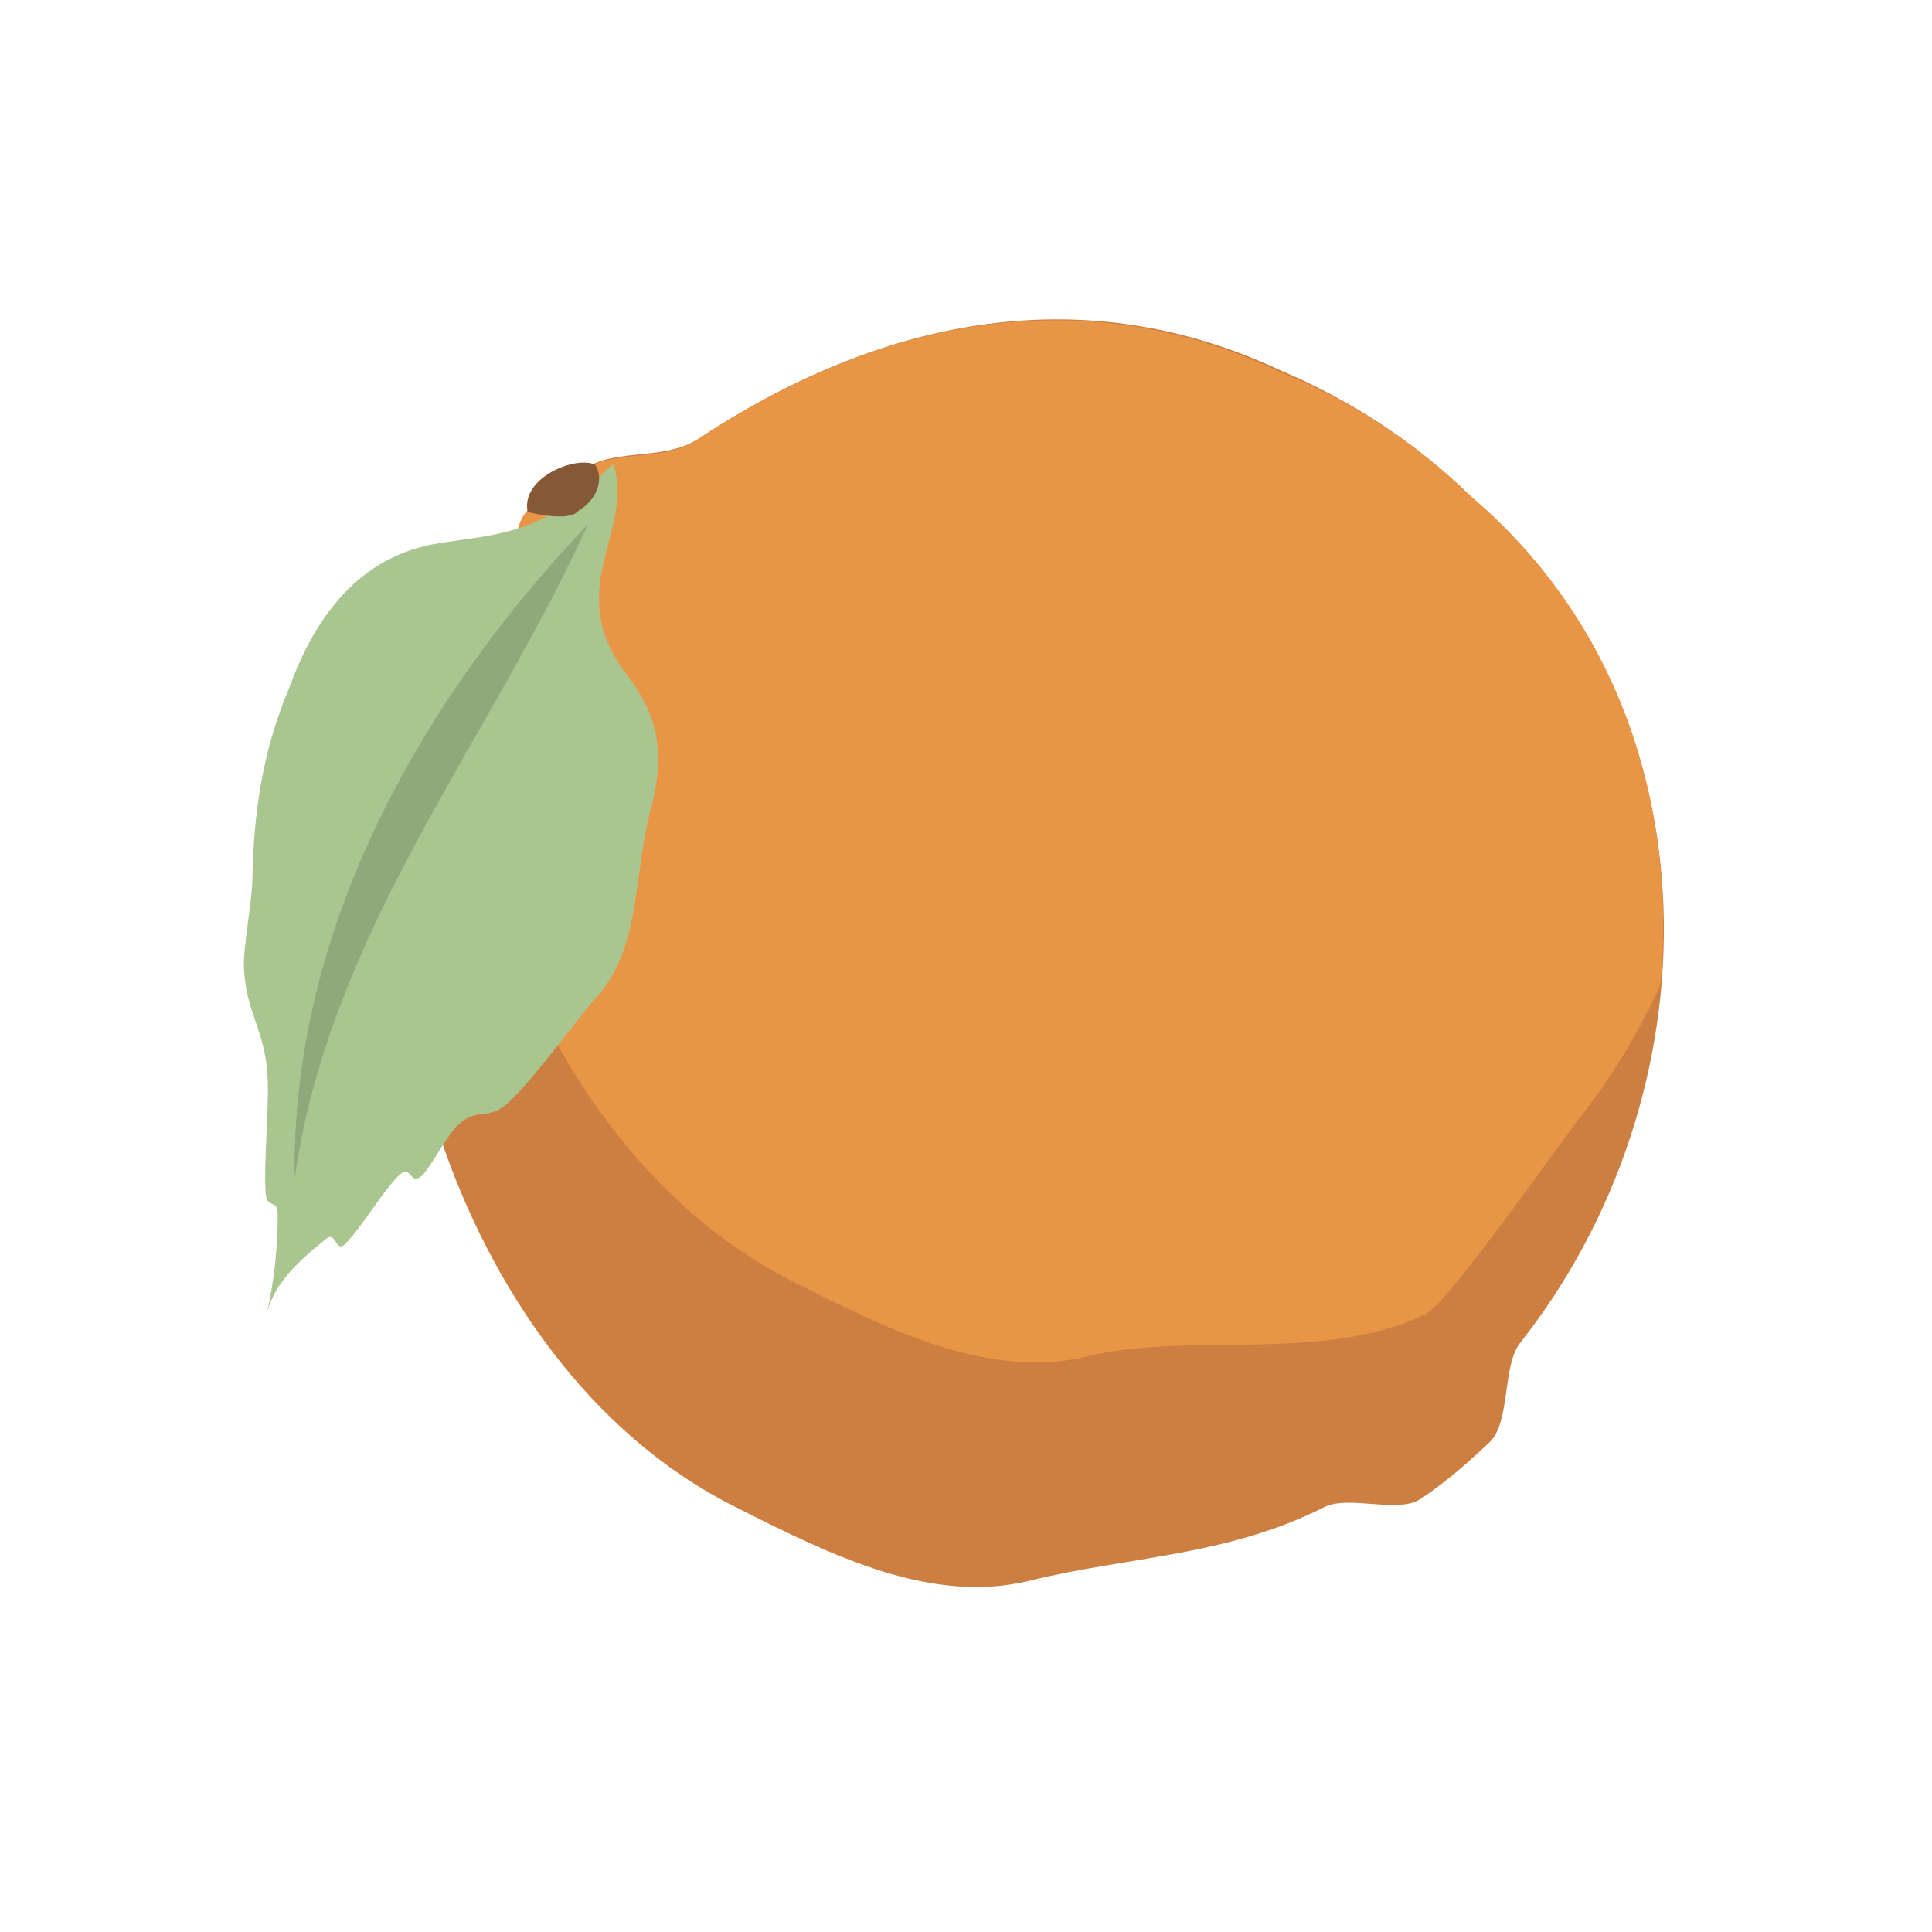
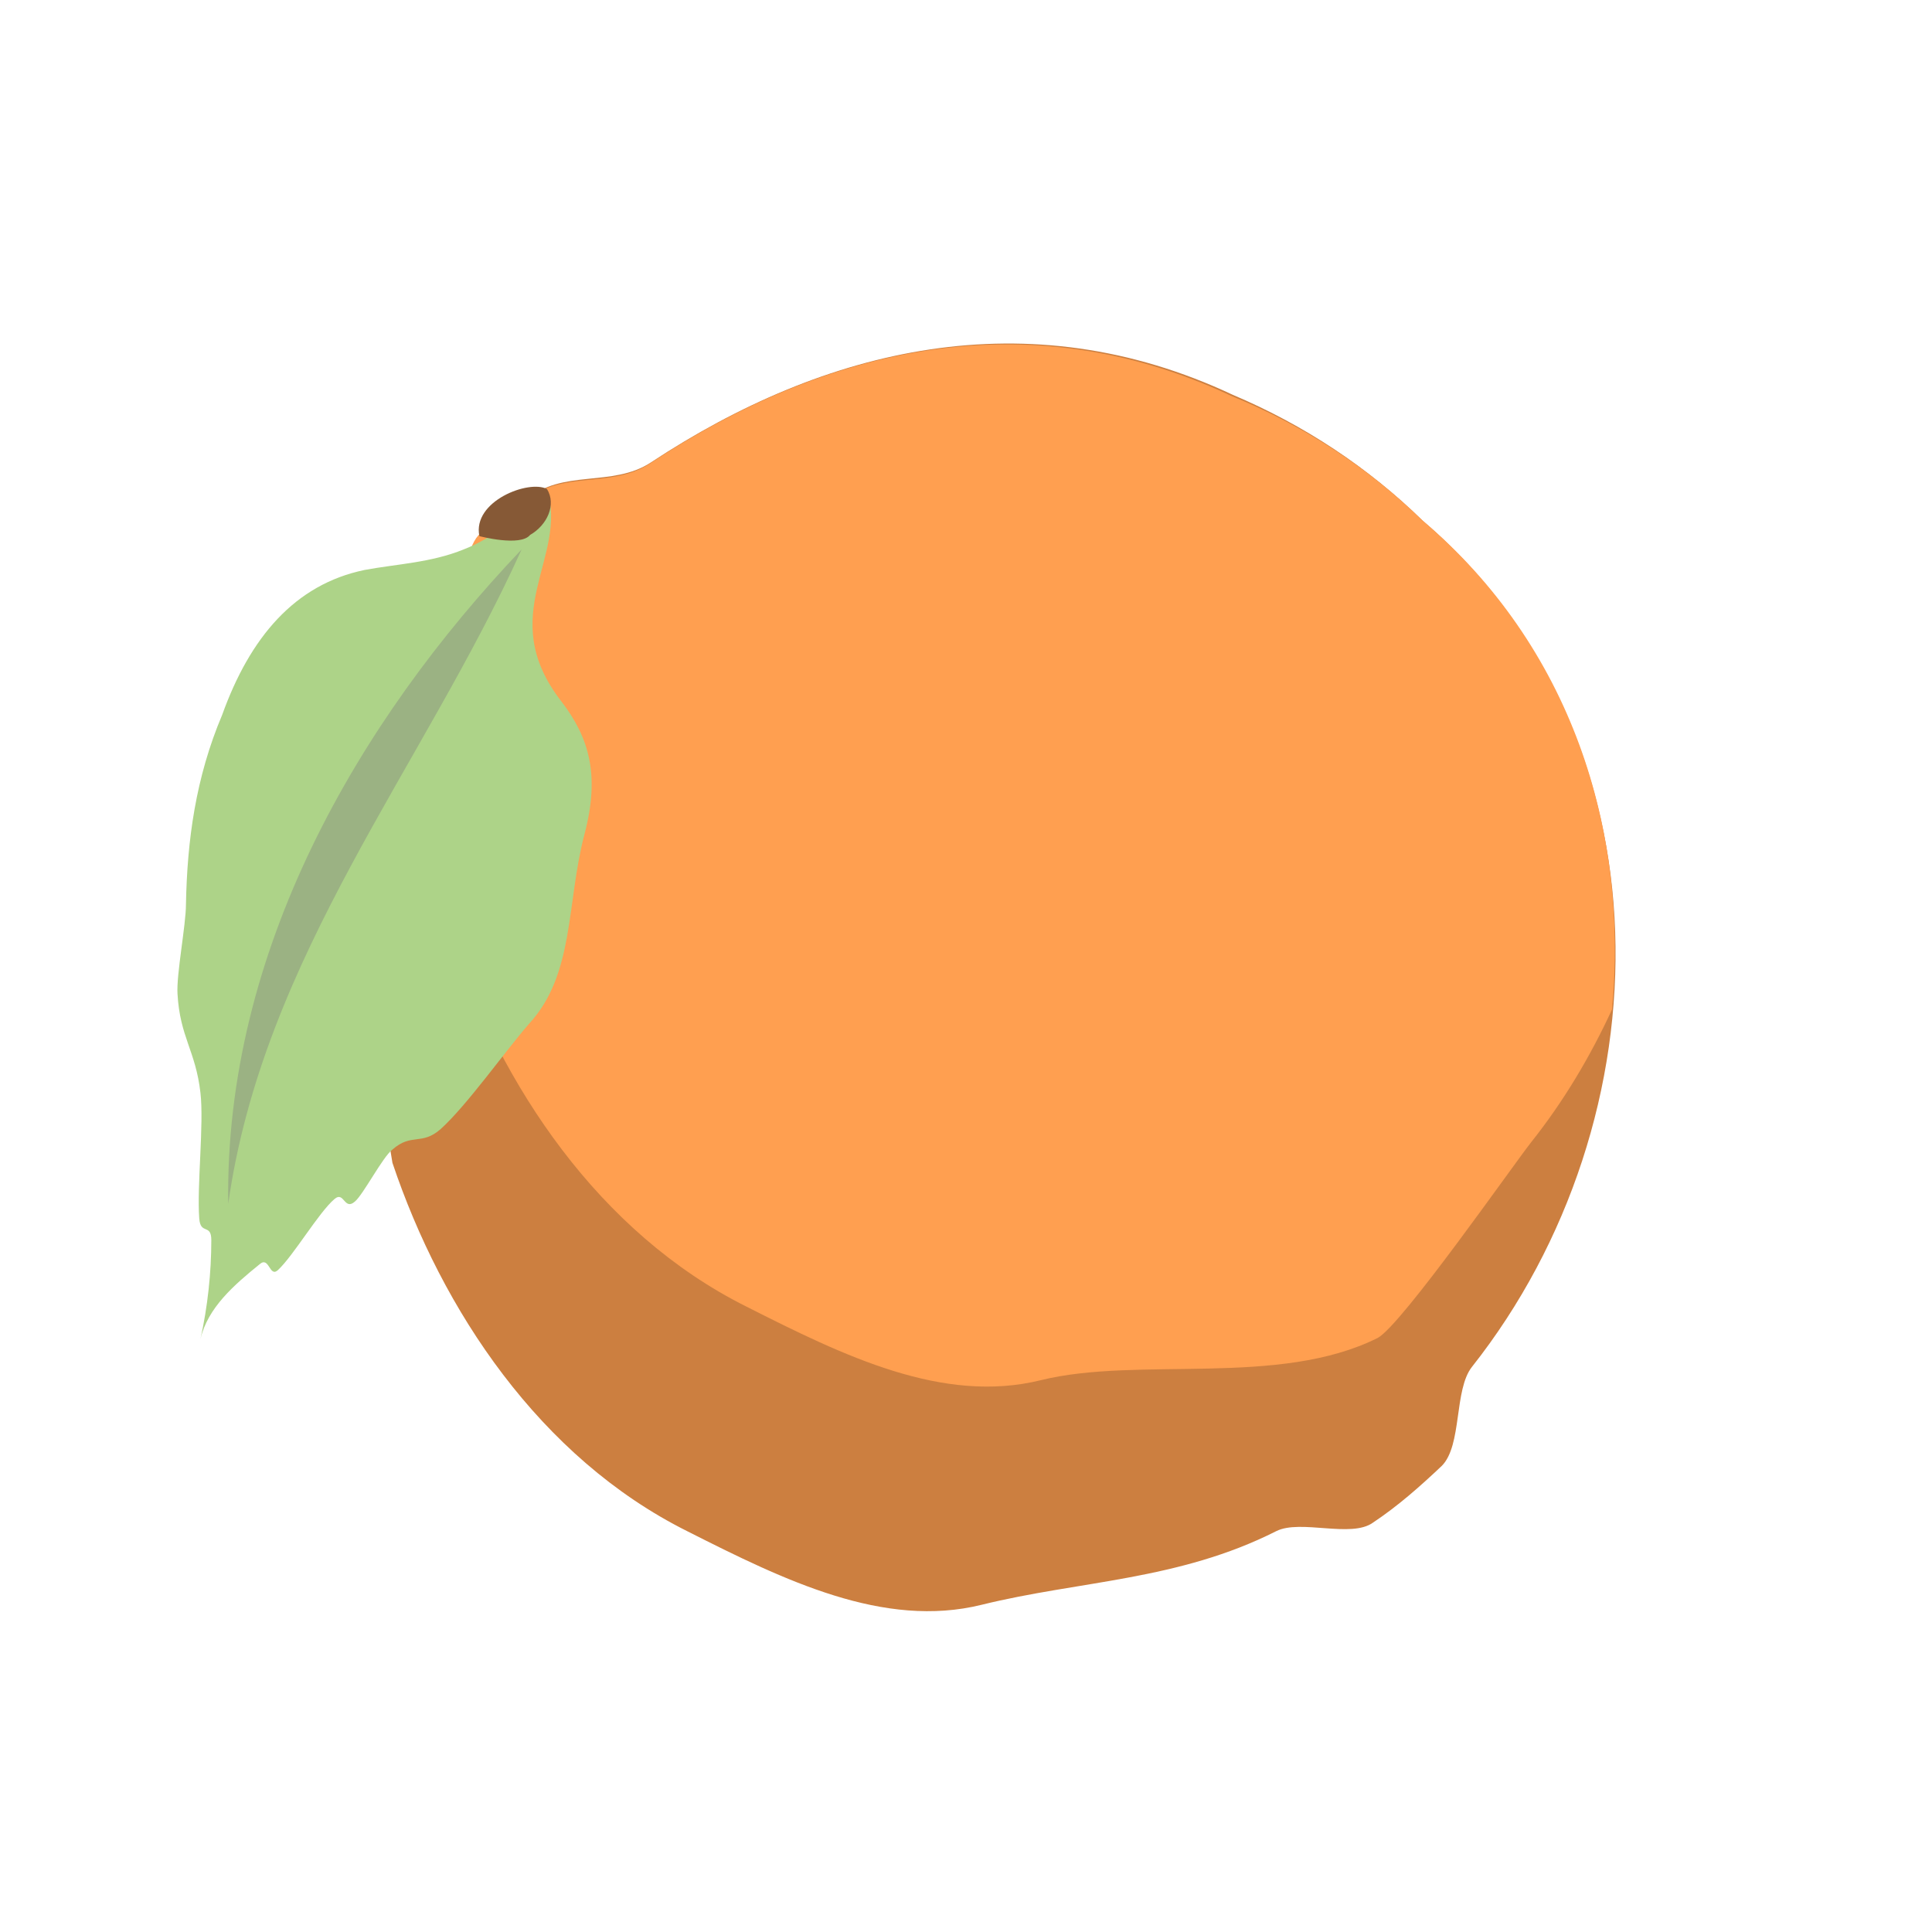
- <svg xmlns="http://www.w3.org/2000/svg" version="1.1" width="160px" height="160px" viewBox="-219 321 160 160">
-   <path fill="#CC7F40" d="M-97.2,362.1c20.9,17.9,20.3,49.6,4.1,70.1c-1.5,1.9-0.8,6.5-2.5,8.2c-1.8,1.7-3.6,3.3-5.7,4.7 c-1.8,1.3-6-0.3-8,0.7c-8.1,4.1-16.3,4.1-24.4,6.1c-8.1,2-16.3-2-24.4-6.1c-12.2-6.1-20.3-18.3-24.4-30.5c-2-12.2-4.1-24.4,2-34.6 c1.1-1.7,2.1-3.3,3-5c2.1-3.8,0-10.9,2.7-12.9c0.4-0.3,3-2,3.4-2.4c2.9-2.6,7.1-1,10.3-3.1c14.4-9.5,31.2-13.6,48.2-5.6 C-107,354.2-101.7,357.7-97.2,362.1z" />
-   <path fill="#E89646" d="M-97.2,362.1c-4.5-4.4-9.9-7.9-15.8-10.3c-17-8-33.7-4-48.2,5.6c-3.2,2.1-7.4,0.5-10.3,3.1 c-0.3,0.3-3,2.1-3.4,2.4c-2.8,1.9-0.6,9-2.7,12.9c-0.6,1.1-1.3,2.3-2,3.5c0.1,5.7,1,11.5,2,17.4c4.1,12.2,12.2,24.4,24.4,30.5 c8.1,4.1,16.3,8.1,24.4,6.1c8.1-2,19.7,0.6,27.9-3.5c2-1.1,11.2-14.3,12.7-16.2c2.7-3.4,4.9-7.1,6.7-11 C-80.1,387.7-84.9,372.5-97.2,362.1z" />
-   <path fill="#A9C690" d="M-198.1,393.8c0,1.7-0.8,5.8-0.7,7.4c0.2,3.6,1.5,4.7,1.9,8.2c0.3,2.6-0.3,7.7-0.1,10.4c0.1,1.4,1,0.4,1,1.8 c0,2.7-0.3,5.5-0.9,8.2c0.6-2.6,2.8-4.5,4.9-6.2c0.8-0.7,0.8,1.1,1.5,0.5c1.3-1.2,3.4-4.8,4.7-5.9c0.8-0.7,0.8,1,1.7,0.2 c0.7-0.6,2.3-3.7,3.1-4.3c1.6-1.4,2.4-0.3,4-1.7c2.2-2,5.3-6.4,7.3-8.7c3.8-4.1,3.1-10,4.6-15.7c1.3-4.9,0.4-8-1.9-11 c-5.6-7.2,0.6-11.9-1.2-17.6c-2.2,2.1-4.3,4-6.9,5c-2.7,1.1-5.5,1.2-8.2,1.7c-5.8,1.2-9.5,5.6-11.8,12 C-197.3,383.3-198,388.5-198.1,393.8z" />
-   <path fill="#91A87B" d="M-170.3,364.4c-13.6,14.3-24.6,33.3-24.3,54.2C-191.7,398.1-178.5,382.5-170.3,364.4L-170.3,364.4z" />
-   <path fill="#865936" d="M-171.1,363.3c-0.8,1-4.2,0.1-4.2,0.1c-0.6-2.9,4.1-4.7,5.6-3.9C-168.9,360.8-169.7,362.5-171.1,363.3z" />
+ <svg xmlns="http://www.w3.org/2000/svg" version="1.1" width="160px" height="160px" viewBox="0 0 160 160">
+   <path fill="#cc7f40" d="M117.8,43.1c20.9,17.9,20.3,49.6,4.1,70.1c-1.5,1.9-0.8,6.5-2.5,8.2c-1.8,1.7-3.6,3.3-5.7,4.7     c-1.8,1.3-6-0.3-8,0.7c-8.1,4.1-16.3,4.1-24.4,6.1s-16.3-2-24.4-6.1c-12.2-6.1-20.3-18.3-24.4-30.5c-2-12.2-4.1-24.4,2-34.6     c1.1-1.7,2.1-3.3,3-5c2.1-3.8,0-10.9,2.7-12.9c0.4-0.3,3-2,3.4-2.4c2.9-2.6,7.1-1,10.3-3.1c14.4-9.5,31.2-13.6,48.2-5.6     C108,35.2,113.3,38.7,117.8,43.1z" />
+   <path fill="#ff9f50" d="M117.8,43.1c-4.5-4.4-9.9-7.9-15.8-10.3c-17-8-33.7-4-48.2,5.6c-3.2,2.1-7.4,0.5-10.3,3.1     c-0.3,0.3-3,2.1-3.4,2.4c-2.8,1.9-0.6,9-2.7,12.9c-0.6,1.1-1.3,2.3-2,3.5c0.1,5.7,1,11.5,2,17.4c4.1,12.2,12.2,24.4,24.4,30.5     c8.1,4.1,16.3,8.1,24.4,6.1s19.7,0.6,27.9-3.5c2-1.1,11.2-14.3,12.7-16.2c2.7-3.4,4.9-7.1,6.7-11C134.9,68.7,130.1,53.5,117.8,43.1z     " />
+   <path fill="#add388" d="M15.4,74.9c0,1.7-0.8,5.8-0.7,7.4c0.2,3.6,1.5,4.7,1.9,8.2c0.3,2.6-0.3,7.7-0.1,10.4c0.1,1.4,1,0.4,1,1.8     c0,2.7-0.3,5.5-0.9,8.2c0.6-2.6,2.8-4.5,4.9-6.2c0.8-0.7,0.8,1.1,1.5,0.5c1.3-1.2,3.4-4.8,4.7-5.9c0.8-0.7,0.8,1,1.7,0.2     c0.7-0.6,2.3-3.7,3.1-4.3c1.6-1.4,2.4-0.3,4-1.7c2.2-2,5.3-6.4,7.3-8.7c3.8-4.1,3.1-10,4.6-15.7c1.3-4.9,0.4-8-1.9-11     c-5.6-7.2,0.6-11.9-1.2-17.6c-2.2,2.1-4.3,4-6.9,5c-2.7,1.1-5.5,1.2-8.2,1.7c-5.8,1.2-9.5,5.6-11.8,12     C16.2,64.4,15.5,69.6,15.4,74.9z" />
+   <path fill="#9bb283" d="M43.2,45.5C29.6,59.8,18.6,78.8,18.9,99.7C21.8,79.2,35,63.6,43.2,45.5L43.2,45.5z" />
+   <path fill="#865936" d="M43.9,44.3c-0.8,1-4.2,0.1-4.2,0.1c-0.6-2.9,4.1-4.7,5.6-3.9C46.1,41.8,45.3,43.5,43.9,44.3z" />
</svg>
